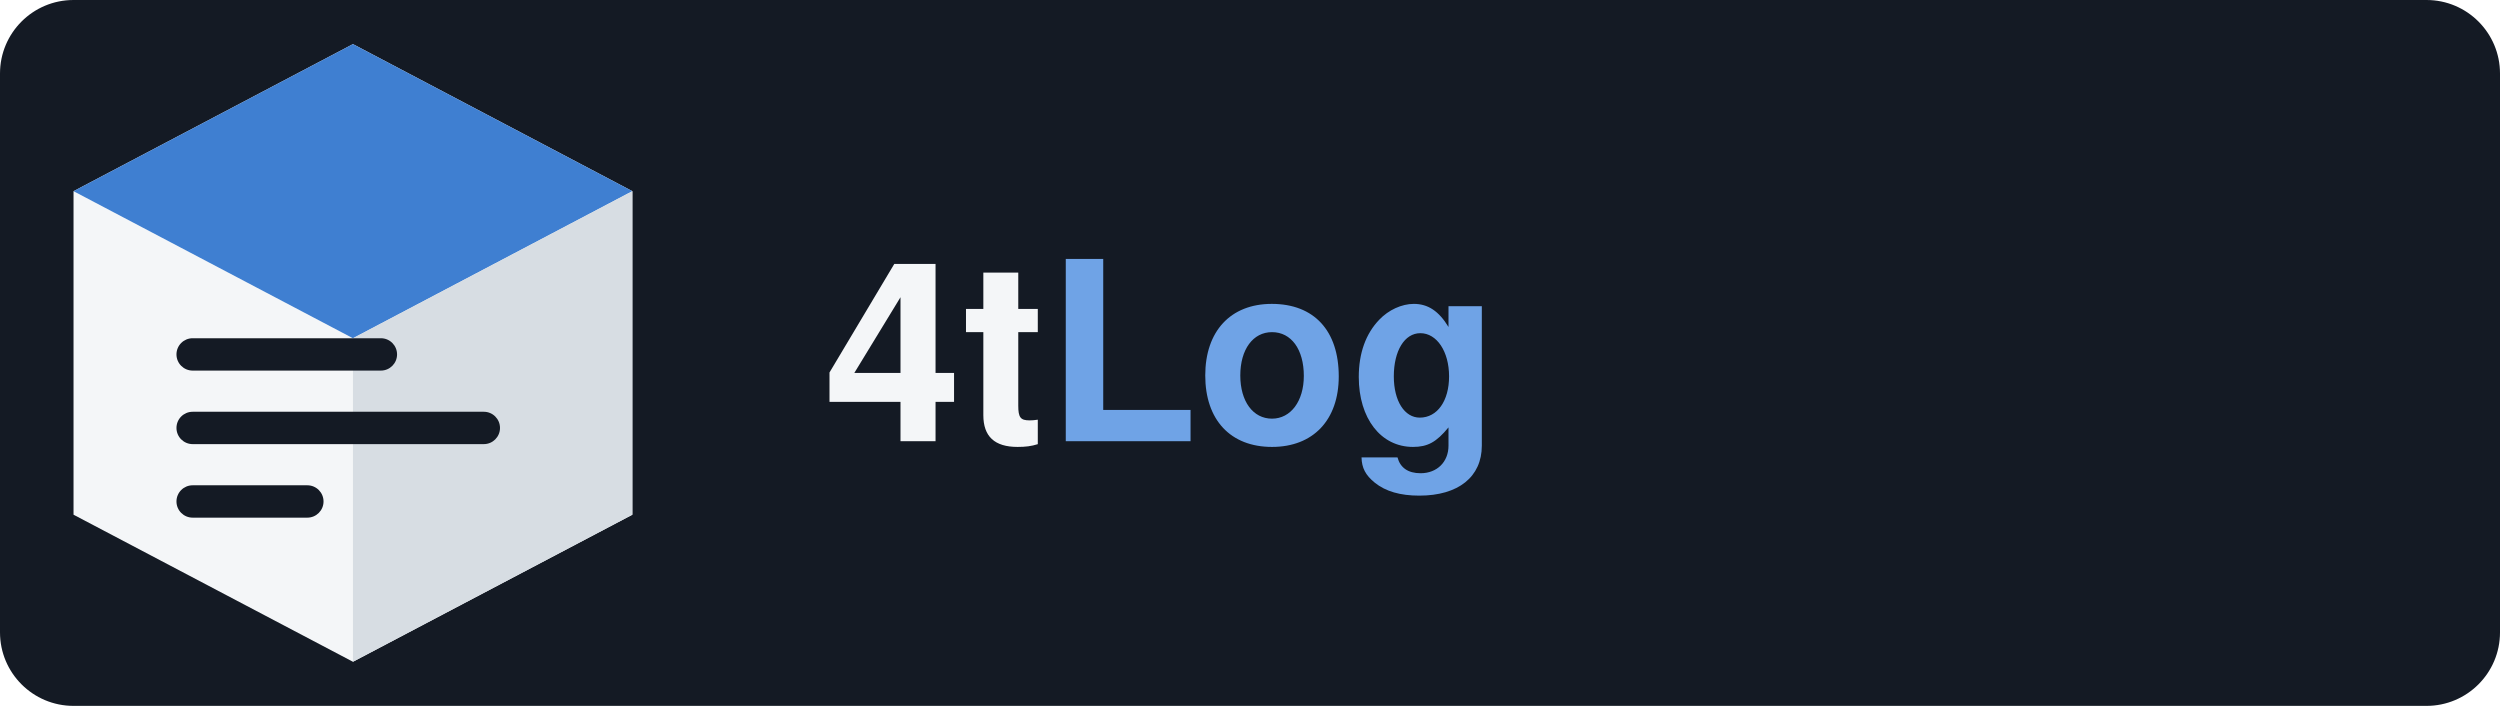
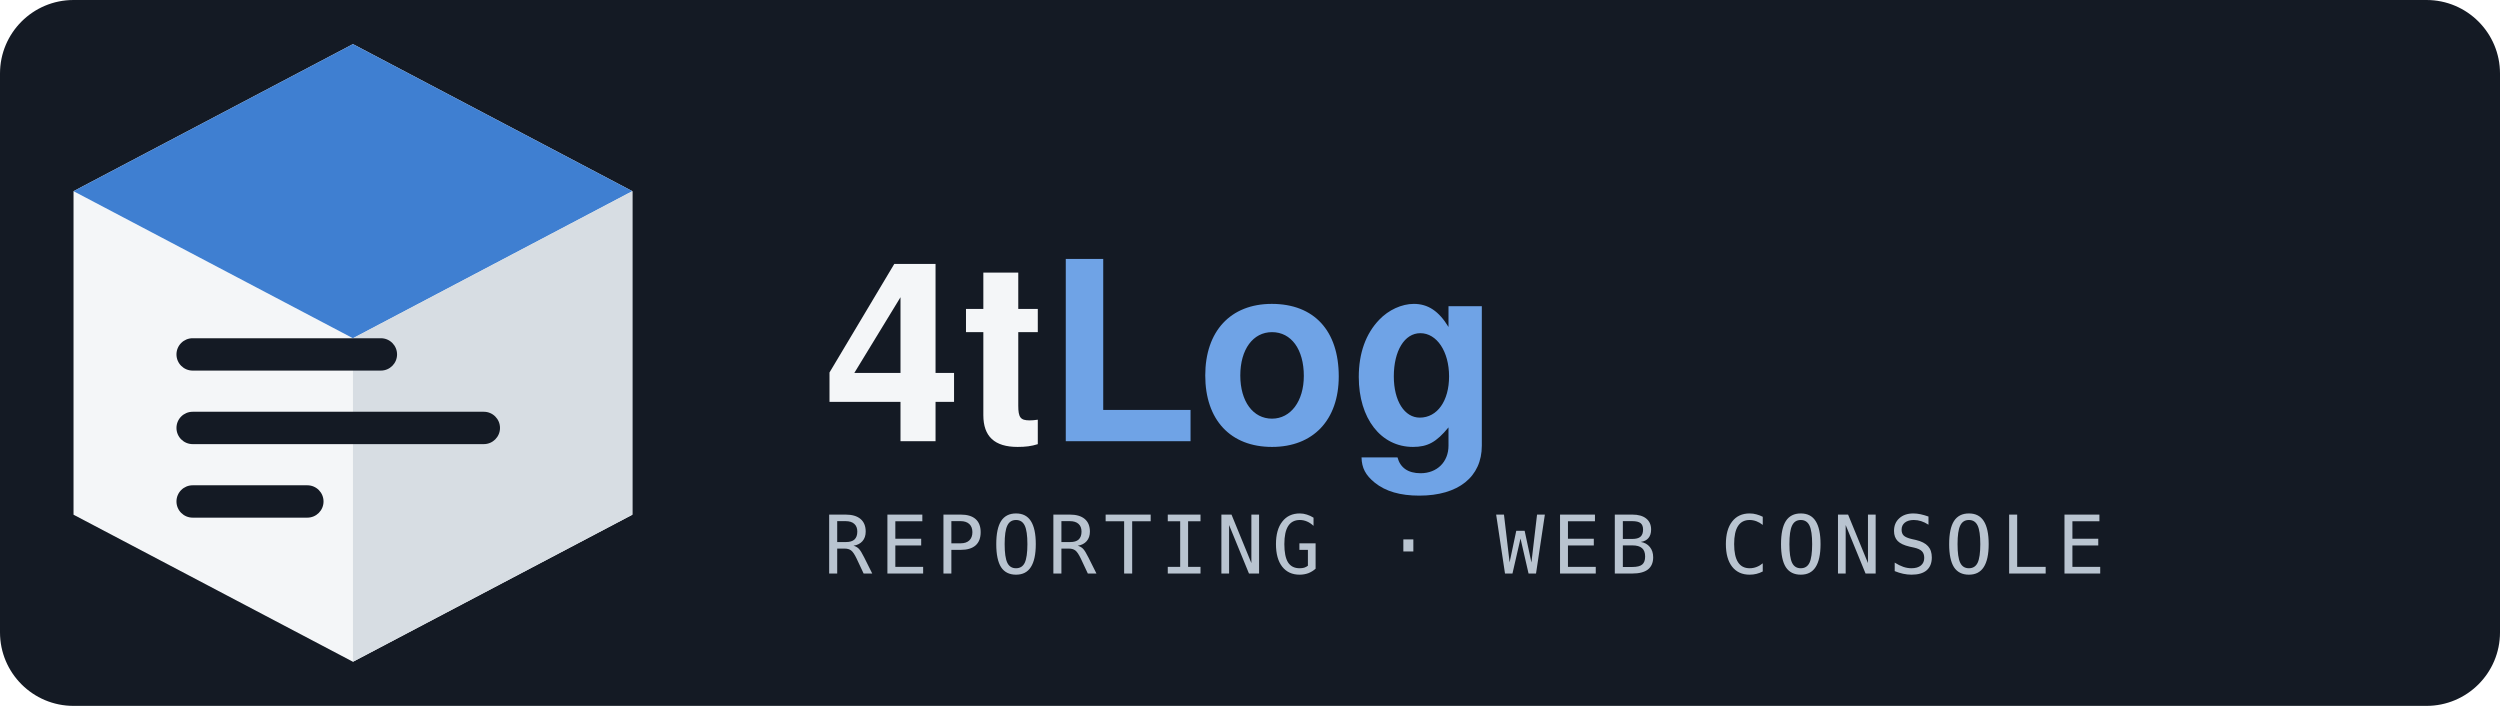
<svg xmlns="http://www.w3.org/2000/svg" width="340" height="96" viewBox="0 0 340 96" fill="none">
  <rect x="0" y="0" width="340" height="96" rx="10" fill="#141a24" />
  <path d="M48 6 L86 26 V70 L48 90 L10 70 V26 Z" fill="#f4f6f8" />
  <path d="M48 6 L86 26 L48 46 L10 26 Z" fill="#3f7fd1" />
  <path d="M48 46 L86 26 V70 L48 90 Z" fill="#d7dde3" />
  <rect x="24" y="46" width="30" height="4.4" rx="2.2" fill="#141a24" />
  <rect x="24" y="56" width="44" height="4.4" rx="2.2" fill="#141a24" />
  <rect x="24" y="66" width="20" height="4.4" rx="2.2" fill="#141a24" />
  <text x="112" y="60" font-family="Space Grotesk, Segoe UI, Helvetica, Arial, sans-serif" font-size="34" font-weight="700" fill="#f4f6f8">4t<tspan fill="#6fa3e6" font-weight="600">Log</tspan>
  </text>
+   <text x="112" y="78" font-family="IBM Plex Mono, Consolas, monospace" font-size="11" letter-spacing="1" fill="#b9c4d0">REPORTING · WEB CONSOLE</text>
</svg>
